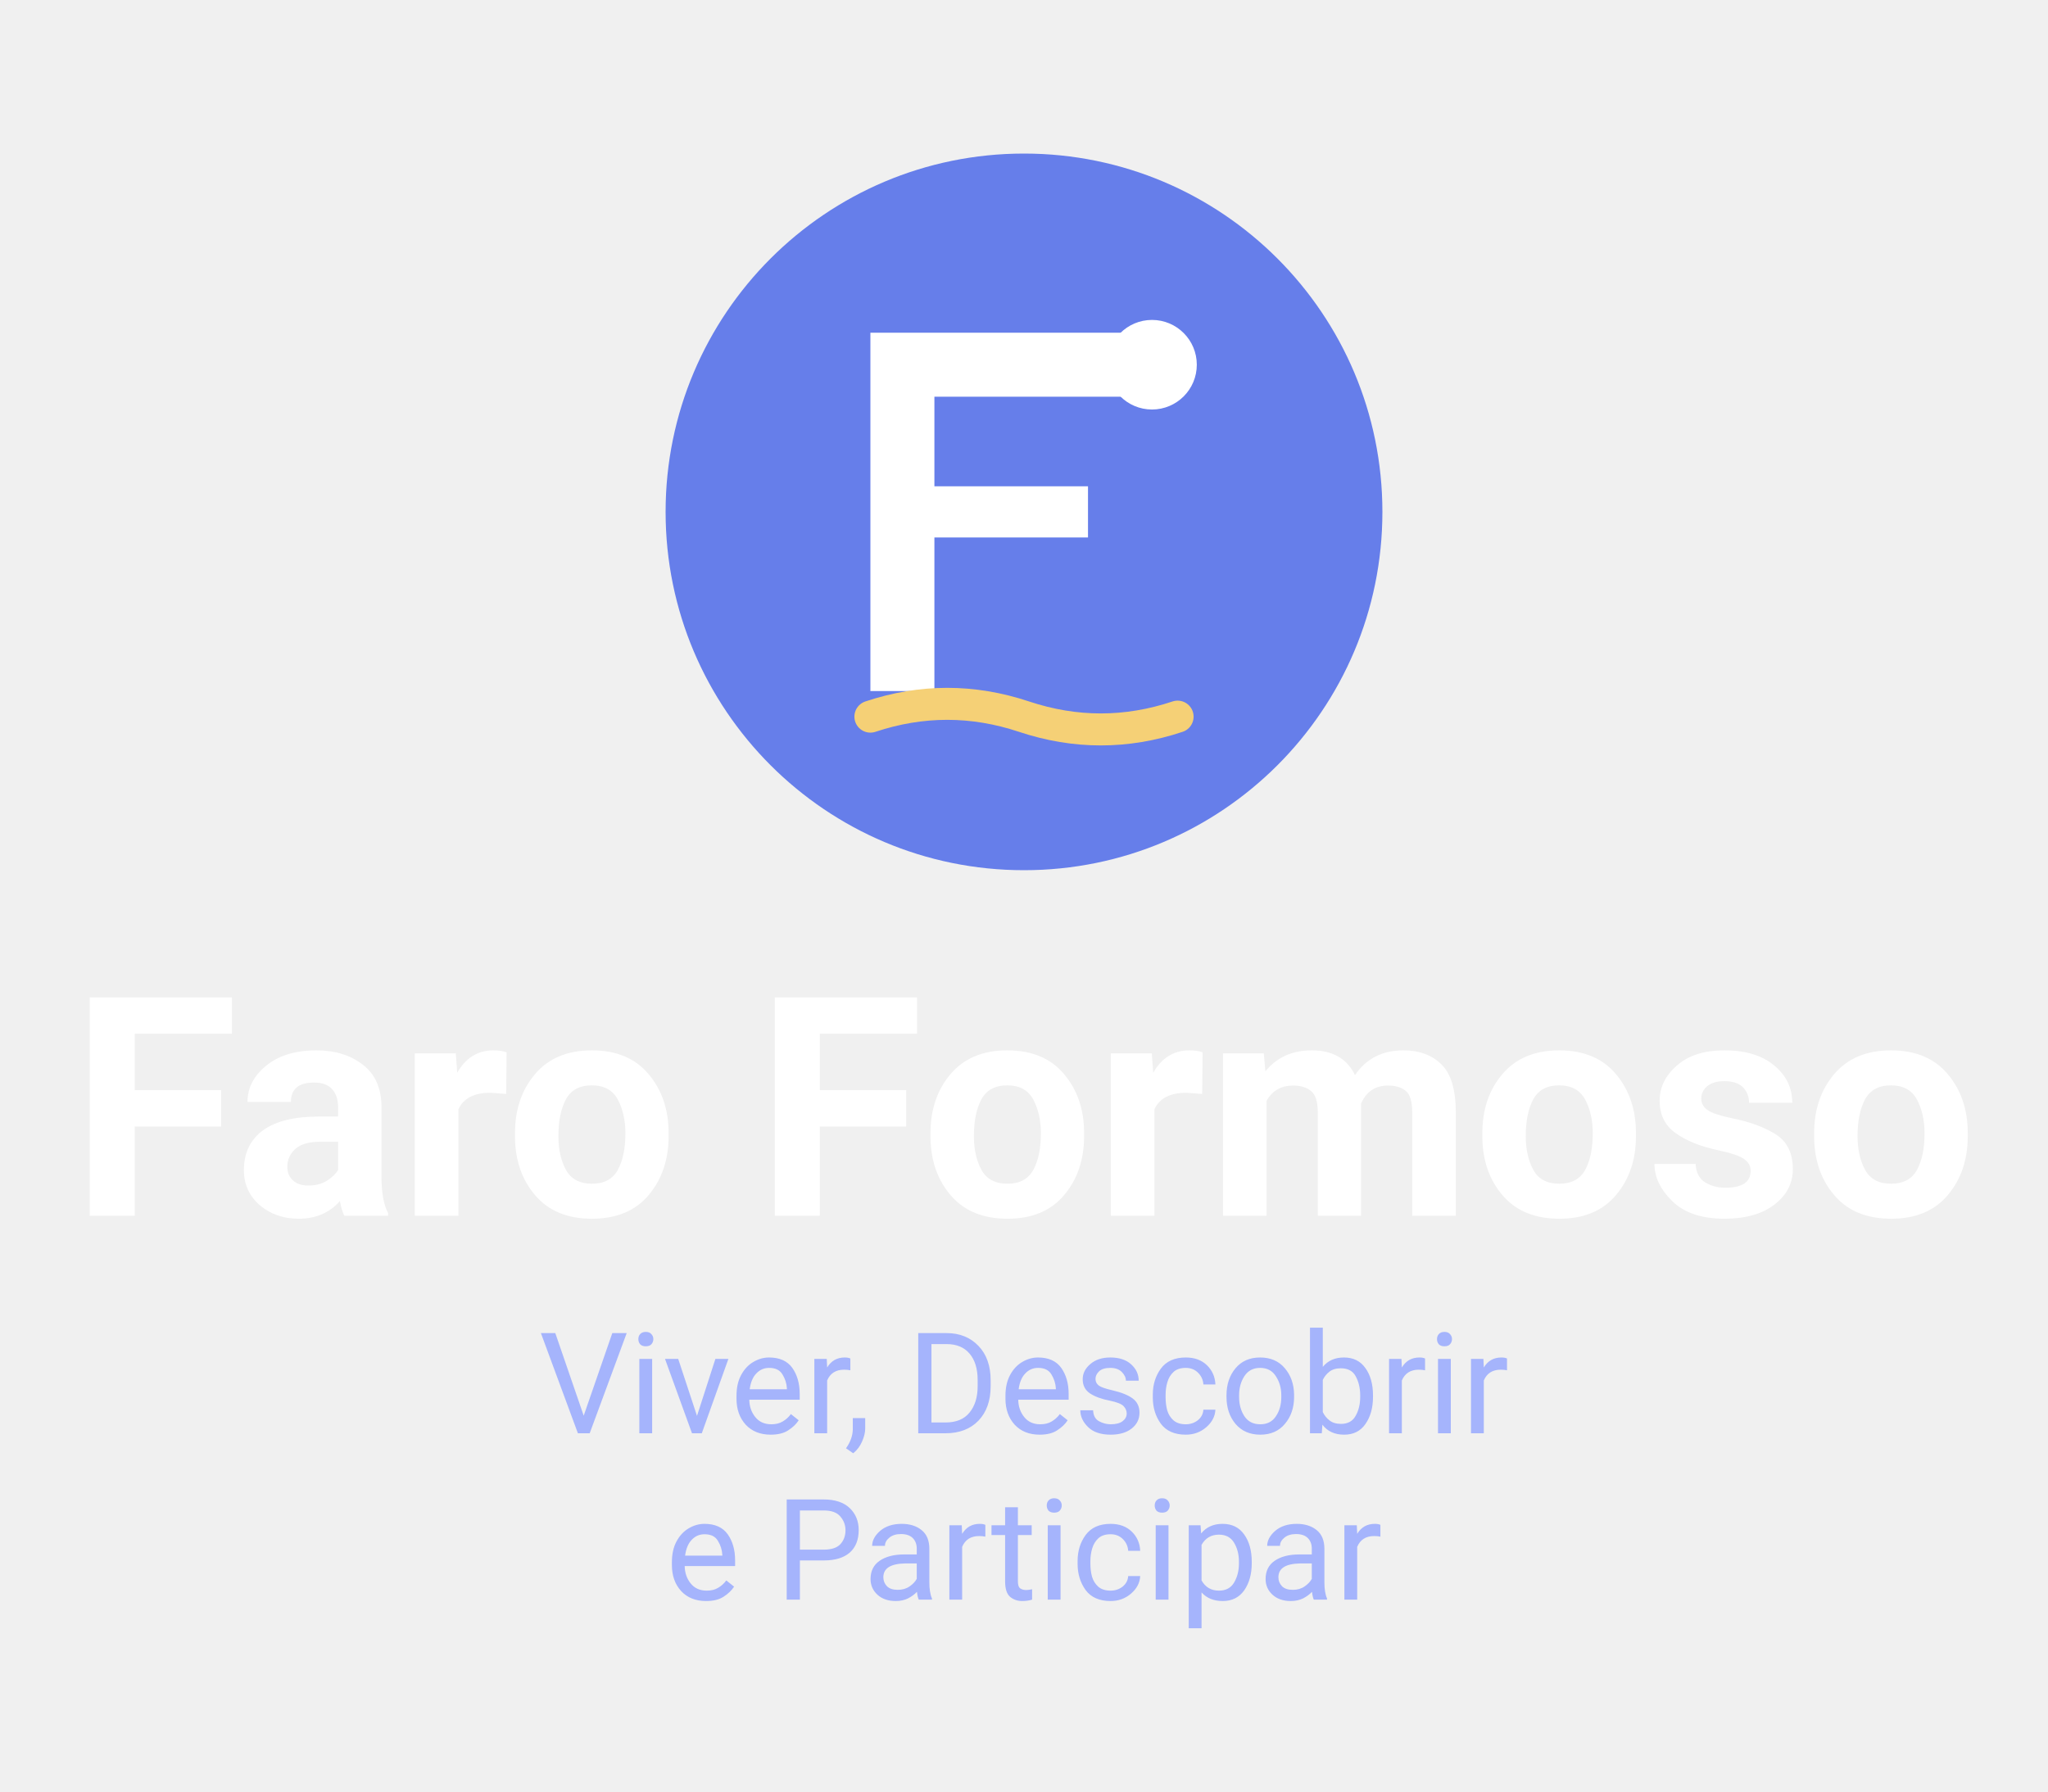
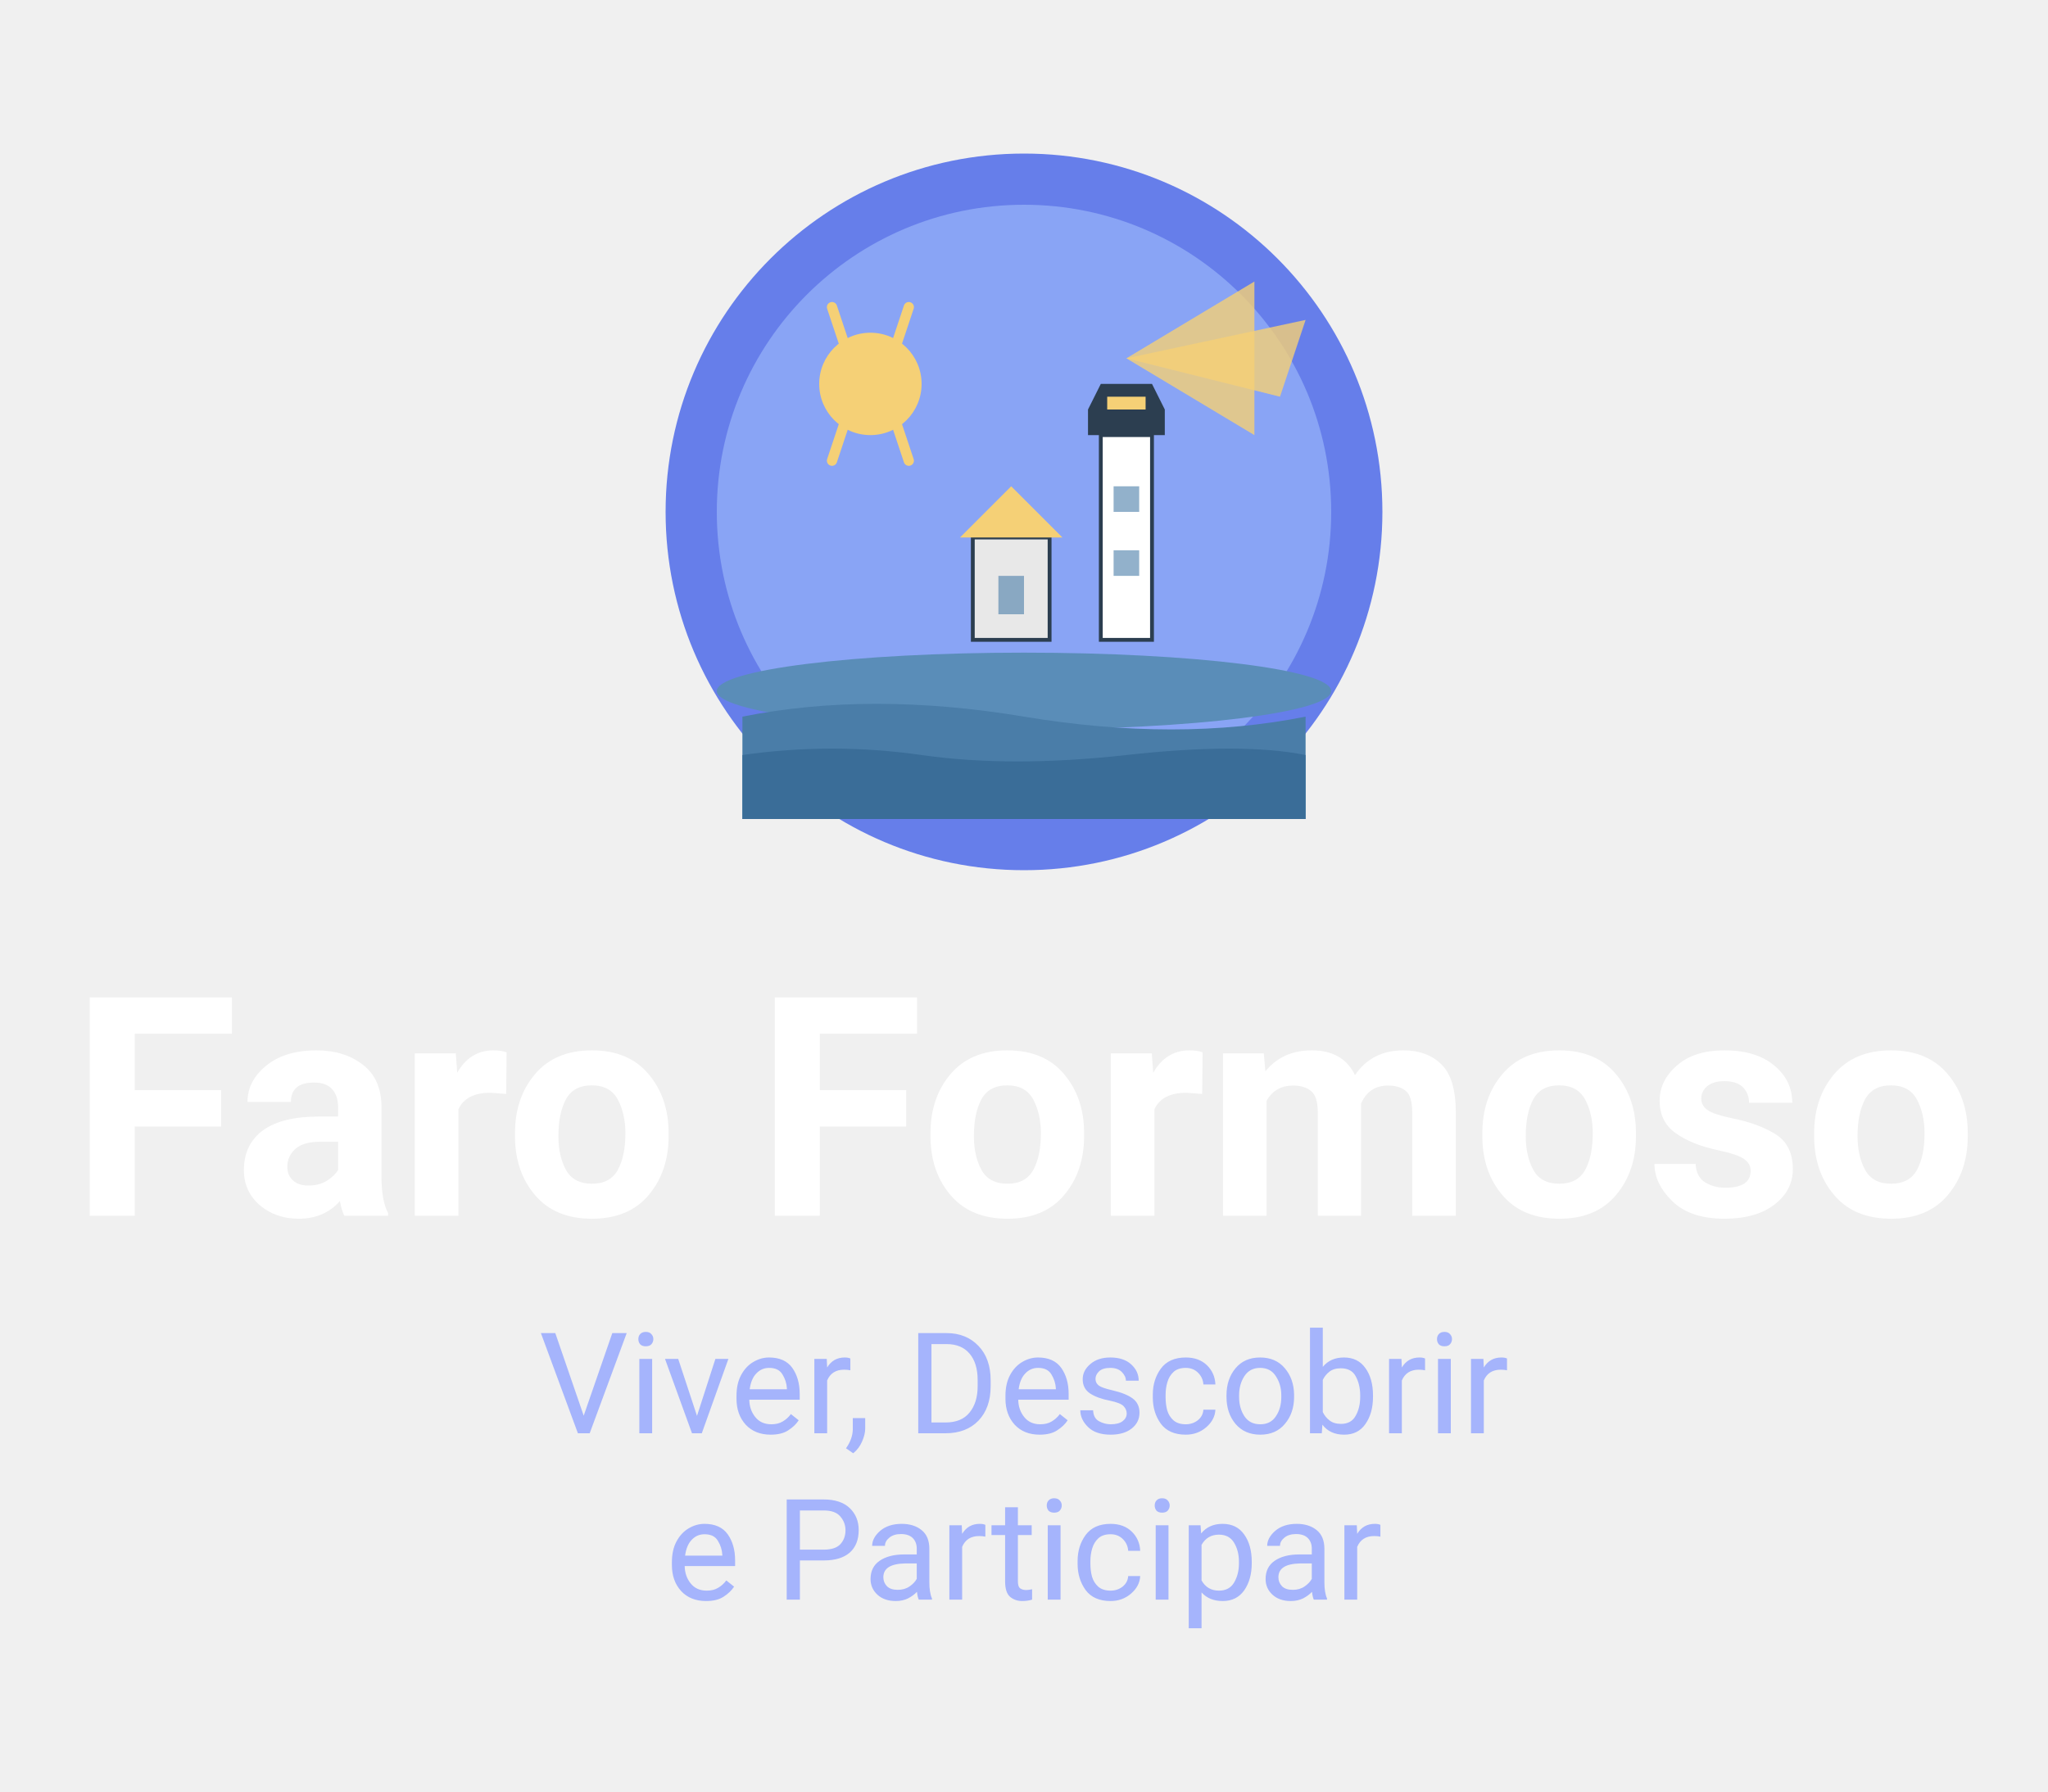
<svg xmlns="http://www.w3.org/2000/svg" viewBox="0 0 160 140" role="img" aria-label="Faro Formoso Logo">
  <defs>
    <style>
      .logo-text { font-family: -apple-system, BlinkMacSystemFont, "Segoe UI", Roboto, "Helvetica Neue", Arial, sans-serif; text-anchor: middle; }
      .logo-title { font-weight: 700; font-size: 24px; fill: #ffffff; }
      .logo-subtitle { font-weight: 400; font-size: 11px; fill: #a5b4fc; }
-       .logo-icon-bg { fill: #667eea; }
-       .logo-icon-wave { fill: #f5d076; }
-       .logo-icon-dot { fill: #ffffff; }
+       .bg { fill: #667eea; }
+       .sky { fill: #89a4f5; }
+       .lighthouse-body { fill: #ffffff; }
+       .lighthouse-top { fill: #2c3e50; }
+       .light-beam { fill: #f5d076; opacity: 0.8; }
+       .wave1 { fill: #5a8db8; }
+       .wave2 { fill: #4a7da8; }
+       .wave3 { fill: #3a6d98; }
+       .sun { fill: #f5d076; }
+       .building { fill: #e8e8e8; }
+       .roof { fill: #f5d076; }
    </style>
  </defs>
  <g transform="translate(50, 10)">
-     <circle cx="30" cy="30" r="28" class="logo-icon-bg" />
-     <path d="M 18 16 L 18 44 L 23 44 L 23 32 L 35 32 L 35 28 L 23 28 L 23 21 L 38 21 L 38 16 Z" fill="white" stroke="none" />
-     <path d="M 18 46 Q 24 44 30 46 T 42 46" class="logo-icon-wave" fill="none" stroke="#f5d076" stroke-width="2.5" stroke-linecap="round" />
-     <circle cx="40" cy="18.5" r="3.5" class="logo-icon-dot" />
+     <circle cx="30" cy="30" r="28" class="bg" />
+     <circle cx="30" cy="30" r="24" class="sky" />
+     <circle cx="18" cy="20" r="4" class="sun" />
+     <path d="M 16 17 L 15 14 M 20 17 L 21 14 M 16 23 L 15 26 M 20 23 L 21 26" stroke="#f5d076" stroke-width="0.8" stroke-linecap="round" />
+     <path d="M 38 18 L 48 12 L 48 24 Z" class="light-beam" />
+     <path d="M 38 18 L 52 15 L 50 21 Z" class="light-beam" />
+     <rect x="36" y="24" width="4" height="16" class="lighthouse-body" stroke="#2c3e50" stroke-width="0.3" />
+     <path d="M 35 24 L 41 24 L 41 22 L 40 20 L 36 20 L 35 22 Z" class="lighthouse-top" />
+     <rect x="36.5" y="21" width="3" height="1" fill="#f5d076" />
+     <rect x="37" y="28" width="2" height="2" fill="#4a7da8" opacity="0.6" />
+     <rect x="37" y="33" width="2" height="2" fill="#4a7da8" opacity="0.6" />
+     <rect x="26" y="32" width="6" height="8" class="building" stroke="#2c3e50" stroke-width="0.3" />
+     <path d="M 25 32 L 29 28 L 33 32 Z" class="roof" />
+     <rect x="28" y="35" width="2" height="3" fill="#4a7da8" opacity="0.6" />
+     <ellipse cx="30" cy="44" rx="24" ry="3" class="wave1" />
+     <path d="M 8 46 Q 18 44 30 46 T 52 46 L 52 54 L 8 54 Z" class="wave2" />
+     <path d="M 8 49 Q 15 48 22 49 T 38 49 T 52 49 L 52 54 L 8 54 Z" class="wave3" />
  </g>
  <g class="logo-text">
    <text x="80" y="95" class="logo-title">Faro Formoso</text>
    <text x="80" y="112" class="logo-subtitle">Viver, Descobrir</text>
    <text x="80" y="125" class="logo-subtitle">e Participar</text>
  </g>
</svg>
